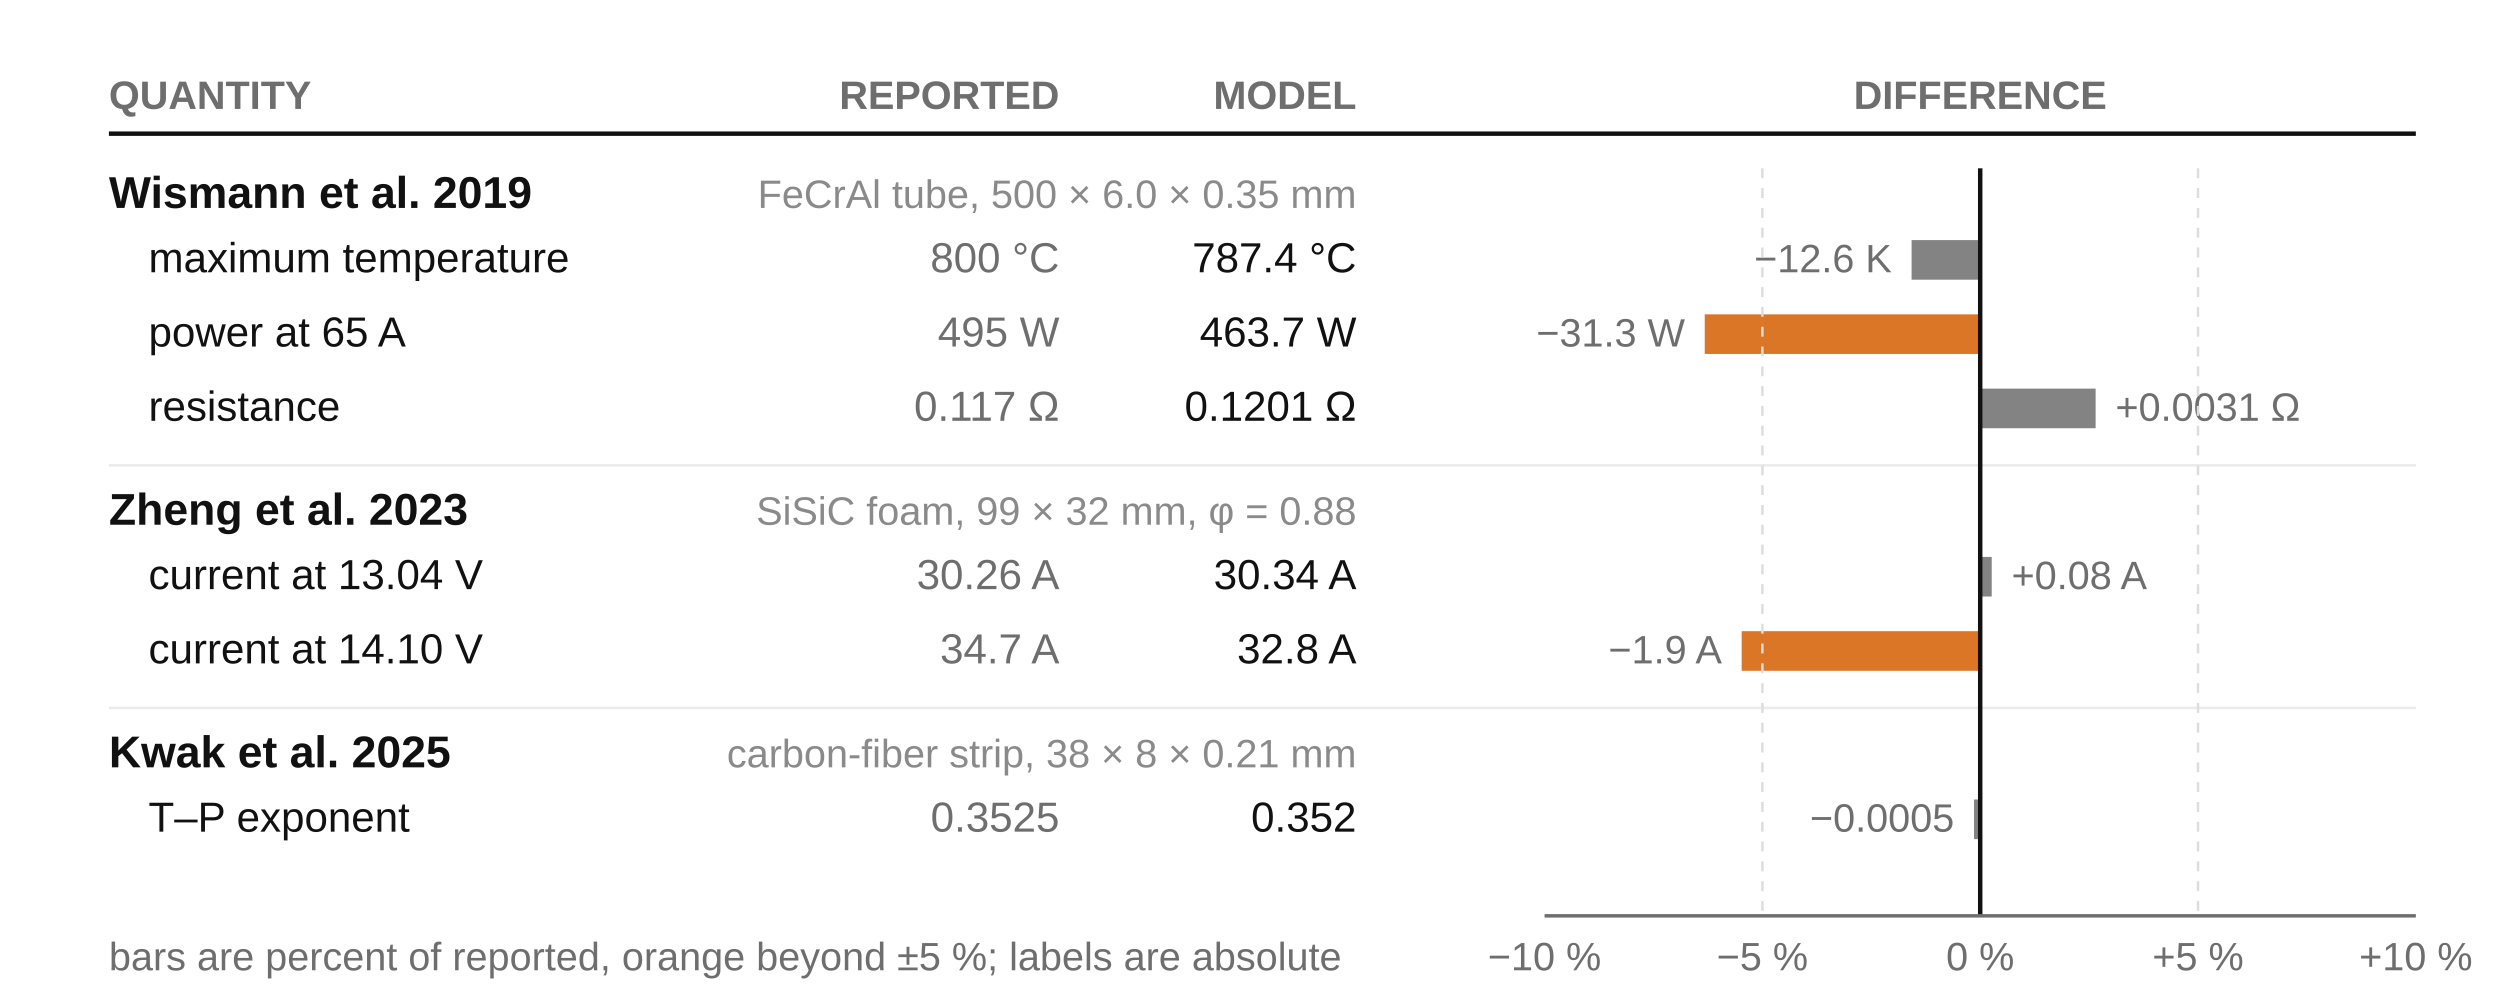
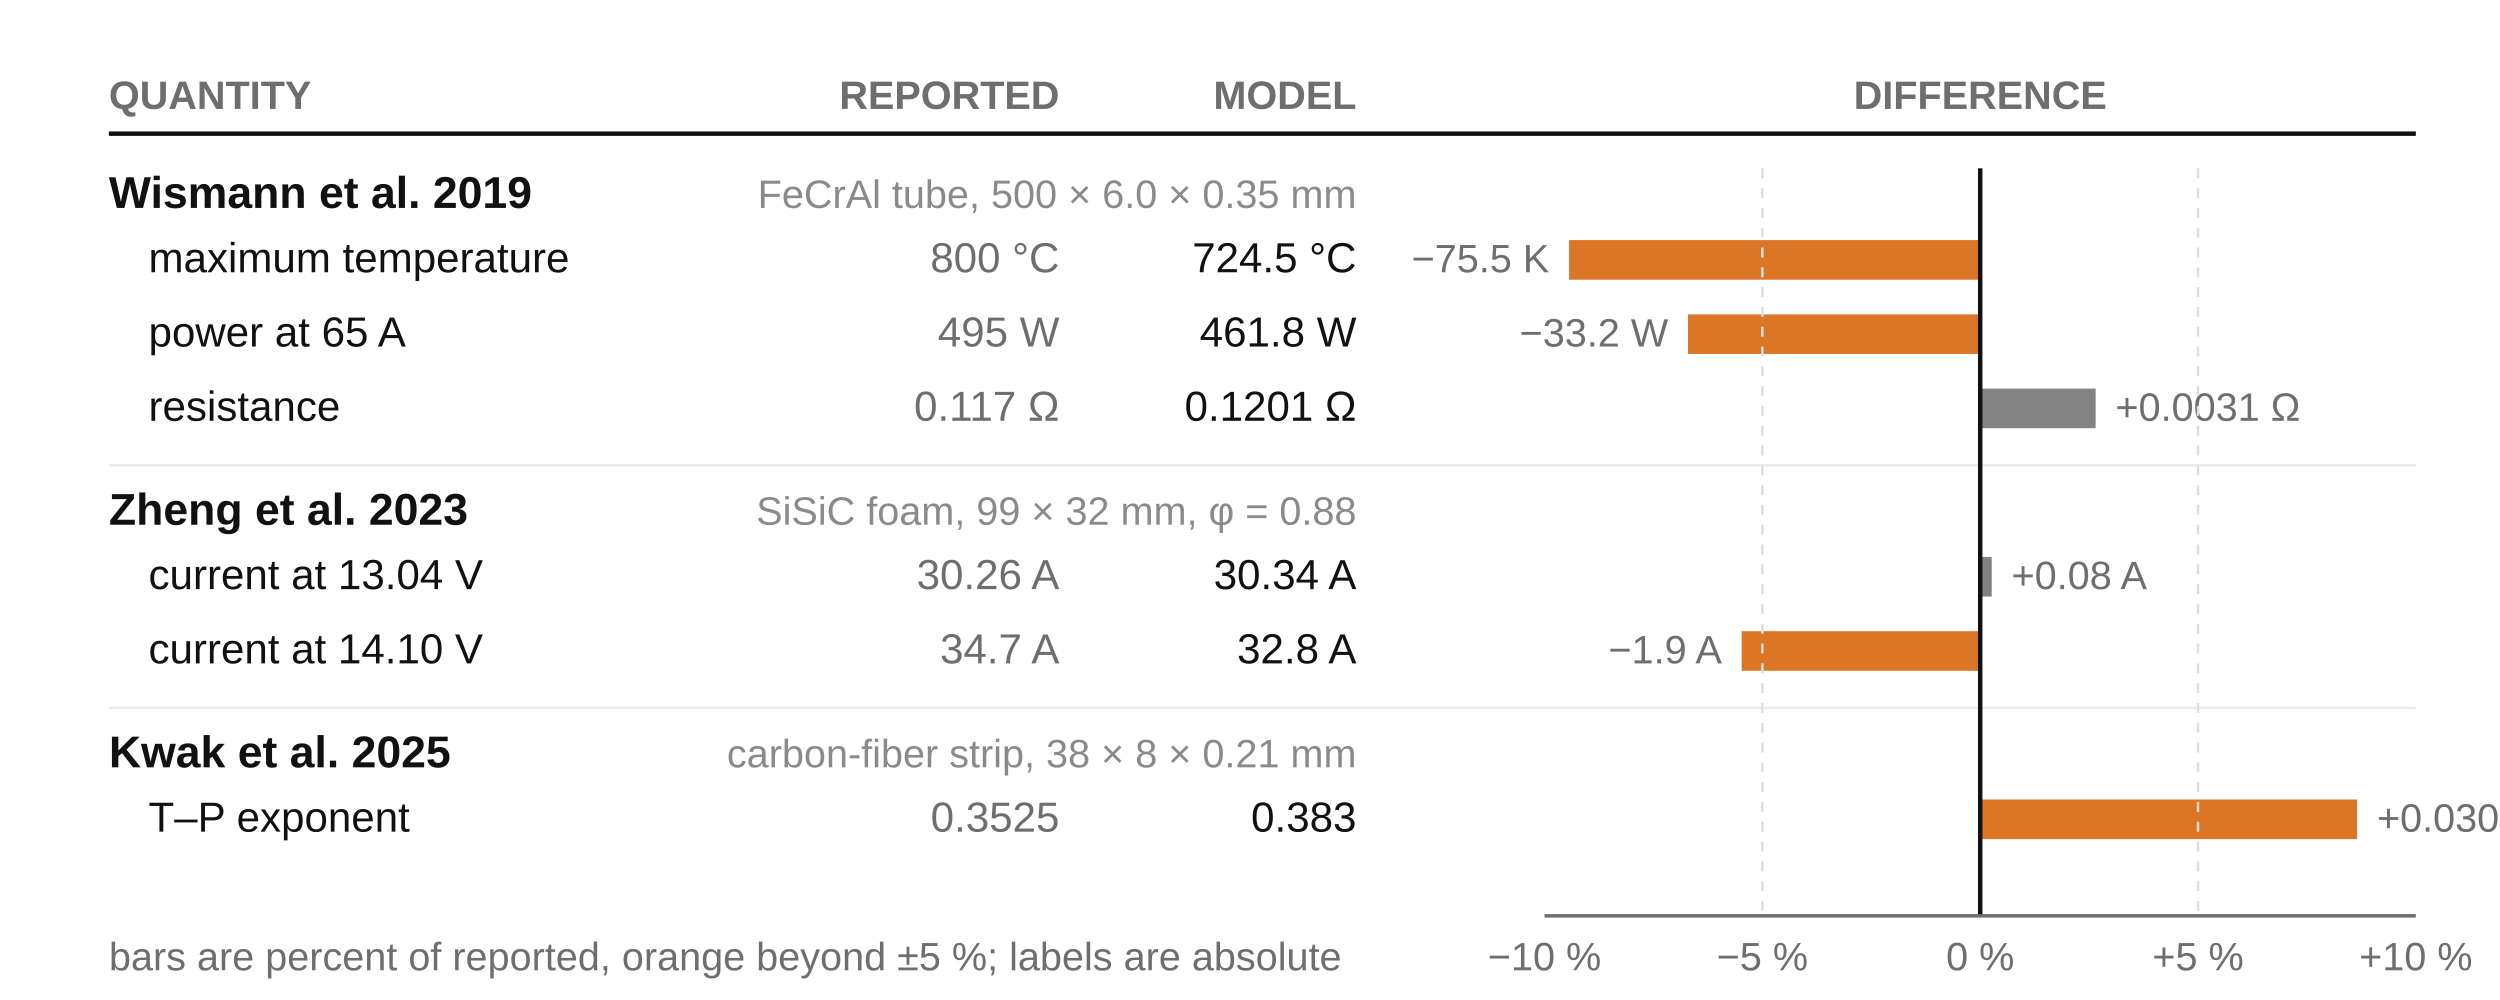
<svg xmlns="http://www.w3.org/2000/svg" width="505pt" height="202pt" viewBox="0 0 505 202" font-family="Arial, Helvetica, sans-serif">
  <rect width="505" height="202" fill="#FFFFFF" />
  <defs>
    <marker id="s7-scalar" viewBox="0 0 10 8" refX="9.4" refY="4" markerWidth="5" markerHeight="4" orient="auto">
      <path d="M0,0 L10,4 L0,8 Z" fill="#0072B2" />
    </marker>
    <marker id="s7-field" viewBox="0 0 10 8" refX="9.4" refY="4" markerWidth="5" markerHeight="4" orient="auto">
      <path d="M0,0 L10,4 L0,8 Z" fill="#E69F00" />
    </marker>
    <marker id="s7-thermal" viewBox="0 0 10 8" refX="9.4" refY="4" markerWidth="5" markerHeight="4" orient="auto">
      <path d="M0,0 L10,4 L0,8 Z" fill="#D55E00" />
    </marker>
    <marker id="s7-gas" viewBox="0 0 10 8" refX="9.4" refY="4" markerWidth="5" markerHeight="4" orient="auto">
      <path d="M0,0 L10,4 L0,8 Z" fill="#009E73" />
    </marker>
    <marker id="s7-grey" viewBox="0 0 10 8" refX="9.4" refY="4" markerWidth="5" markerHeight="4" orient="auto">
      <path d="M0,0 L10,4 L0,8 Z" fill="#6E6E6E" />
    </marker>
    <marker id="s7-ink" viewBox="0 0 10 8" refX="9.4" refY="4" markerWidth="5" markerHeight="4" orient="auto">
      <path d="M0,0 L10,4 L0,8 Z" fill="#111111" />
    </marker>
    <marker id="s7-rule" viewBox="0 0 10 8" refX="9.4" refY="4" markerWidth="5" markerHeight="4" orient="auto">
      <path d="M0,0 L10,4 L0,8 Z" fill="#BBBBBB" />
    </marker>
    <marker id="s7-faint" viewBox="0 0 10 8" refX="9.4" refY="4" markerWidth="5" markerHeight="4" orient="auto">
      <path d="M0,0 L10,4 L0,8 Z" fill="#8A8A8A" />
    </marker>
    <marker id="s7-hair" viewBox="0 0 10 8" refX="9.4" refY="4" markerWidth="5" markerHeight="4" orient="auto">
      <path d="M0,0 L10,4 L0,8 Z" fill="#AEB6BD" />
    </marker>
    <marker id="s7-edge" viewBox="0 0 10 8" refX="9.4" refY="4" markerWidth="5" markerHeight="4" orient="auto">
      <path d="M0,0 L10,4 L0,8 Z" fill="#C9CFD5" />
    </marker>
  </defs>
  <text x="22" y="22" font-size="8" fill="#6E6E6E" text-anchor="start" font-weight="bold">QUANTITY</text>
  <text x="214" y="22" font-size="8" fill="#6E6E6E" text-anchor="end" font-weight="bold">REPORTED</text>
  <text x="274" y="22" font-size="8" fill="#6E6E6E" text-anchor="end" font-weight="bold">MODEL</text>
  <text x="400" y="22" font-size="8" fill="#6E6E6E" text-anchor="middle" font-weight="bold">DIFFERENCE</text>
  <path d="M22,27 L488,27" fill="none" stroke="#111111" stroke-width="0.9" />
  <text x="22" y="42" font-size="9" fill="#111111" text-anchor="start" font-weight="bold">Wismann et al. 2019</text>
  <text x="274" y="42" font-size="8" fill="#8A8A8A" text-anchor="end" font-weight="normal">FeCrAl tube, 500 × 6.0 × 0.35 mm</text>
  <text x="30" y="55" font-size="8.5" fill="#111111" text-anchor="start" font-weight="normal">maximum temperature</text>
  <text x="214" y="55" font-size="8.5" fill="#6E6E6E" text-anchor="end" font-weight="normal">800 °C</text>
-   <text x="274" y="55" font-size="8.5" fill="#111111" text-anchor="end" font-weight="normal">787.4 °C</text>
-   <rect x="386.14" y="48.5" width="13.86" height="8" fill="#6E6E6E" fill-opacity="0.85" />
-   <text x="382.14" y="55" font-size="8" fill="#6E6E6E" text-anchor="end" font-weight="normal">−12.6 K</text>
+   <text x="274" y="55" font-size="8.5" fill="#111111" text-anchor="end" font-weight="normal">724.5 °C</text>
+   <rect x="316.95" y="48.5" width="83.05" height="8" fill="#D55E00" fill-opacity="0.85" />
+   <text x="312.95" y="55" font-size="8" fill="#6E6E6E" text-anchor="end" font-weight="normal">−75.5 K</text>
  <text x="30" y="70" font-size="8.5" fill="#111111" text-anchor="start" font-weight="normal">power at 65 A</text>
  <text x="214" y="70" font-size="8.5" fill="#6E6E6E" text-anchor="end" font-weight="normal">495 W</text>
-   <text x="274" y="70" font-size="8.5" fill="#111111" text-anchor="end" font-weight="normal">463.7 W</text>
-   <rect x="344.356" y="63.5" width="55.644" height="8" fill="#D55E00" fill-opacity="0.85" />
-   <text x="340.356" y="70" font-size="8" fill="#6E6E6E" text-anchor="end" font-weight="normal">−31.3 W</text>
+   <text x="274" y="70" font-size="8.5" fill="#111111" text-anchor="end" font-weight="normal">461.8 W</text>
+   <rect x="340.978" y="63.5" width="59.022" height="8" fill="#D55E00" fill-opacity="0.85" />
+   <text x="336.978" y="70" font-size="8" fill="#6E6E6E" text-anchor="end" font-weight="normal">−33.2 W</text>
  <text x="30" y="85" font-size="8.5" fill="#111111" text-anchor="start" font-weight="normal">resistance</text>
  <text x="214" y="85" font-size="8.5" fill="#6E6E6E" text-anchor="end" font-weight="normal">0.117 Ω</text>
  <text x="274" y="85" font-size="8.5" fill="#111111" text-anchor="end" font-weight="normal">0.1201 Ω</text>
  <rect x="400" y="78.5" width="23.316" height="8" fill="#6E6E6E" fill-opacity="0.85" />
  <text x="427.316" y="85" font-size="8" fill="#6E6E6E" text-anchor="start" font-weight="normal">+0.0031 Ω</text>
  <path d="M22,94 L488,94" fill="none" stroke="#EAEAEA" stroke-width="0.5" />
  <text x="22" y="106" font-size="9" fill="#111111" text-anchor="start" font-weight="bold">Zheng et al. 2023</text>
  <text x="274" y="106" font-size="8" fill="#8A8A8A" text-anchor="end" font-weight="normal">SiSiC foam, 99 × 32 mm, φ = 0.88</text>
  <text x="30" y="119" font-size="8.5" fill="#111111" text-anchor="start" font-weight="normal">current at 13.04 V</text>
  <text x="214" y="119" font-size="8.5" fill="#6E6E6E" text-anchor="end" font-weight="normal">30.26 A</text>
  <text x="274" y="119" font-size="8.5" fill="#111111" text-anchor="end" font-weight="normal">30.34 A</text>
  <rect x="400" y="112.5" width="2.327" height="8" fill="#6E6E6E" fill-opacity="0.85" />
  <text x="406.327" y="119" font-size="8" fill="#6E6E6E" text-anchor="start" font-weight="normal">+0.08 A</text>
  <text x="30" y="134" font-size="8.5" fill="#111111" text-anchor="start" font-weight="normal">current at 14.10 V</text>
  <text x="214" y="134" font-size="8.5" fill="#6E6E6E" text-anchor="end" font-weight="normal">34.7 A</text>
  <text x="274" y="134" font-size="8.5" fill="#111111" text-anchor="end" font-weight="normal">32.8 A</text>
  <rect x="351.816" y="127.5" width="48.184" height="8" fill="#D55E00" fill-opacity="0.85" />
  <text x="347.816" y="134" font-size="8" fill="#6E6E6E" text-anchor="end" font-weight="normal">−1.9 A</text>
  <path d="M22,143 L488,143" fill="none" stroke="#EAEAEA" stroke-width="0.5" />
  <text x="22" y="155" font-size="9" fill="#111111" text-anchor="start" font-weight="bold">Kwak et al. 2025</text>
  <text x="274" y="155" font-size="8" fill="#8A8A8A" text-anchor="end" font-weight="normal">carbon-fiber strip, 38 × 8 × 0.21 mm</text>
  <text x="30" y="168" font-size="8.5" fill="#111111" text-anchor="start" font-weight="normal">T–P exponent</text>
  <text x="214" y="168" font-size="8.5" fill="#6E6E6E" text-anchor="end" font-weight="normal">0.3525</text>
-   <text x="274" y="168" font-size="8.5" fill="#111111" text-anchor="end" font-weight="normal">0.352</text>
-   <rect x="398.752" y="161.5" width="1.248" height="8" fill="#6E6E6E" fill-opacity="0.85" />
-   <text x="394.752" y="168" font-size="8" fill="#6E6E6E" text-anchor="end" font-weight="normal">−0.0005</text>
+   <text x="274" y="168" font-size="8.5" fill="#111111" text-anchor="end" font-weight="normal">0.383</text>
+   <rect x="400" y="161.5" width="76.142" height="8" fill="#D55E00" fill-opacity="0.85" />
+   <text x="480.142" y="168" font-size="8" fill="#6E6E6E" text-anchor="start" font-weight="normal">+0.0305</text>
  <text x="312" y="196" font-size="8" fill="#6E6E6E" text-anchor="middle" font-weight="normal">−10 %</text>
  <path d="M356,34 L356,185" fill="none" stroke="#DDDDDD" stroke-width="0.5" stroke-dasharray="2 2" />
  <text x="356" y="196" font-size="8" fill="#6E6E6E" text-anchor="middle" font-weight="normal">−5 %</text>
  <path d="M400,34 L400,185" fill="none" stroke="#111111" stroke-width="0.9" />
  <text x="400" y="196" font-size="8" fill="#6E6E6E" text-anchor="middle" font-weight="normal">0 %</text>
  <path d="M444,34 L444,185" fill="none" stroke="#DDDDDD" stroke-width="0.5" stroke-dasharray="2 2" />
  <text x="444" y="196" font-size="8" fill="#6E6E6E" text-anchor="middle" font-weight="normal">+5 %</text>
  <text x="488" y="196" font-size="8" fill="#6E6E6E" text-anchor="middle" font-weight="normal">+10 %</text>
  <path d="M312,185 L488,185" fill="none" stroke="#6E6E6E" stroke-width="0.7" />
  <text x="22" y="196" font-size="8" fill="#6E6E6E" text-anchor="start" font-weight="normal">bars are percent of reported, orange beyond ±5 %; labels are absolute</text>
</svg>
